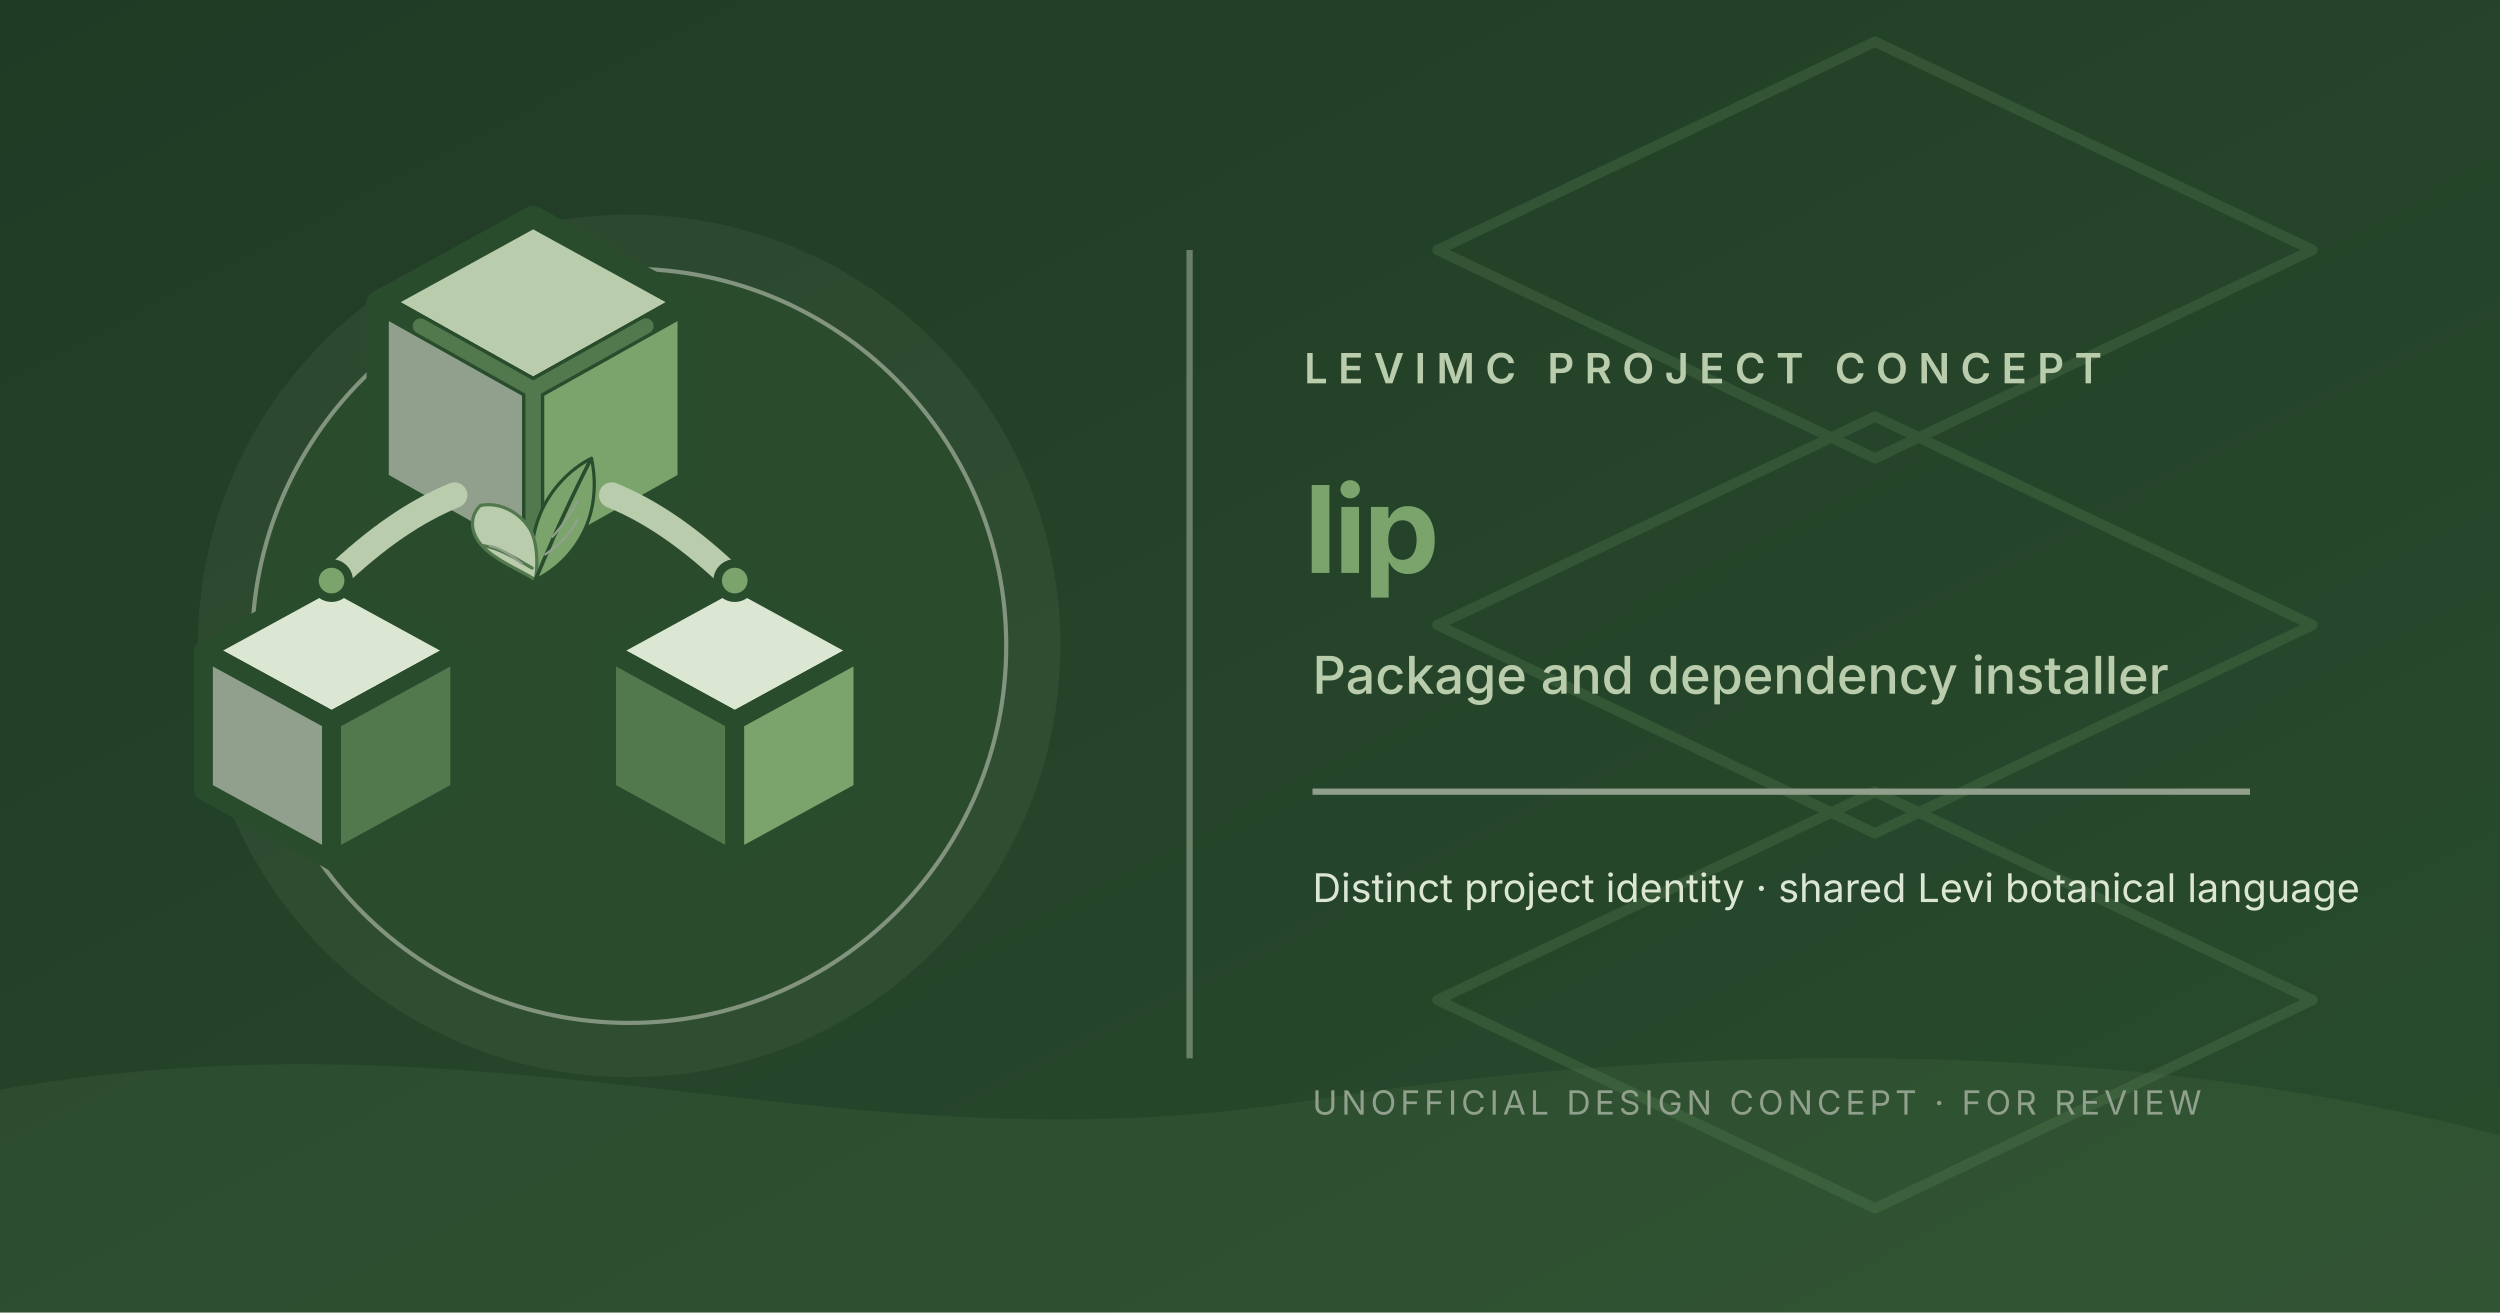
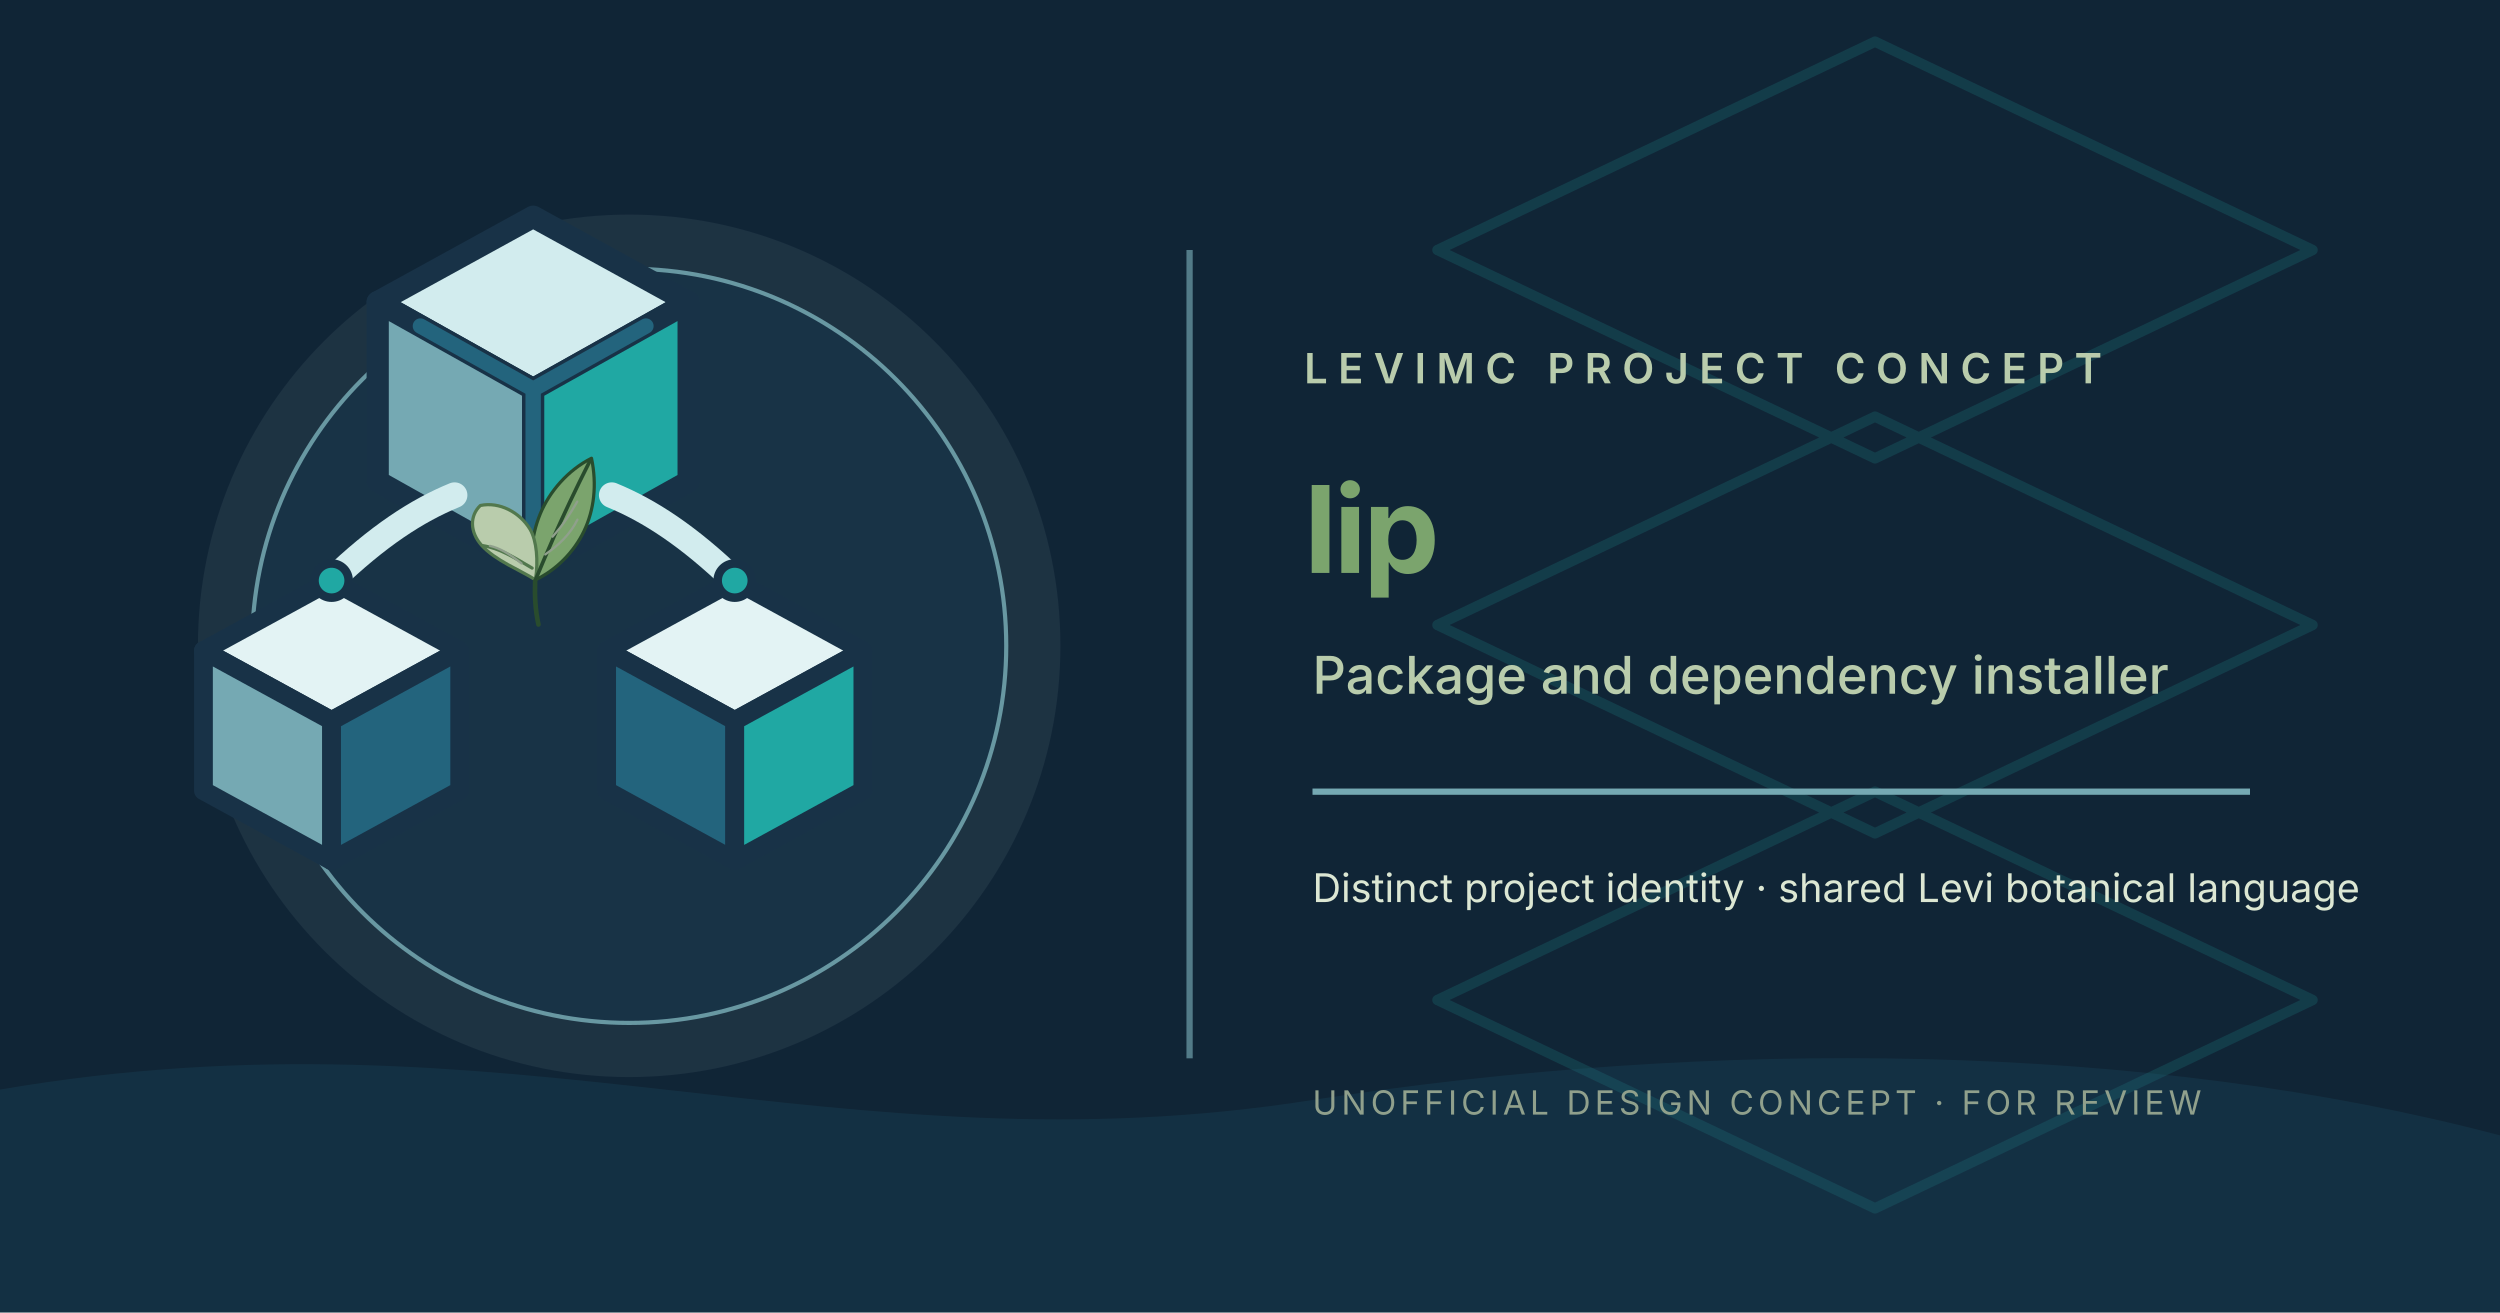
<svg xmlns="http://www.w3.org/2000/svg" width="1200" height="630" viewBox="0 0 1200 630" role="img" aria-labelledby="title desc">
  <defs>
    <linearGradient id="bg" x1="0" y1="0" x2="1" y2="1">
-       <stop offset="0" stop-color="#203b25" />
-       <stop offset="1" stop-color="#294c2d" />
+       <stop offset="0" stop-color="#102536" />
+       <stop offset="1" stop-color="#183247" />
    </linearGradient>
  </defs>
-   <rect width="1200" height="630" fill="url(#bg)" />
+   <rect width="1200" height="630" fill="#102536" />
  <g>
-     <path d="M690 120 L900 20 L1110 120 L900 220Z M690 300 L900 200 L1110 300 L900 400Z M690 480 L900 380 L1110 480 L900 580Z" fill="none" stroke="#7ba46d" stroke-width="5" stroke-linecap="round" stroke-linejoin="round" opacity=".18" />
+     <path d="M690 120 L900 20 L1110 120 L900 220Z M690 300 L900 200 L1110 300 L900 400Z M690 480 L900 380 L1110 480 L900 580Z" fill="none" stroke="#20a8a3" stroke-width="5" stroke-linecap="round" stroke-linejoin="round" opacity=".18" />
  </g>
-   <path d="M0 523 C245 481 402 564 630 528 C823 498 1030 500 1200 545 V630 H0Z" fill="#52784d" opacity=".18" />
-   <circle cx="302" cy="310" r="207" fill="#b9ccac" opacity=".07" />
-   <circle cx="302" cy="310" r="181" fill="#294c2d" stroke="#90a08c" stroke-width="2" opacity=".85" />
+   <path d="M0 523 C245 481 402 564 630 528 C823 498 1030 500 1200 545 V630 H0Z" fill="#23647d" opacity=".18" />
+   <circle cx="302" cy="310" r="207" fill="#d2ecee" opacity=".07" />
+   <circle cx="302" cy="310" r="181" fill="#183247" stroke="#75a9b3" stroke-width="2" opacity=".85" />
  <g transform="translate(46 54) scale(.82)">
-     <polygon points="256,61 347,111 256,162 165,111" fill="#b9ccac" stroke="#294c2d" stroke-width="13" stroke-linejoin="round" />
-     <polygon points="165,111 256,162 256,267 165,216" fill="#90a08c" stroke="#294c2d" stroke-width="13" stroke-linejoin="round" />
-     <polygon points="347,111 256,162 256,267 347,216" fill="#7ba46d" stroke="#294c2d" stroke-width="13" stroke-linejoin="round" />
-     <path d="M256 162 V267 M190 125 L256 162 L322 125" fill="none" stroke="#52784d" stroke-width="9" stroke-linecap="round" stroke-linejoin="round" />
-     <polygon points="138,274 213,315 138,356 63,315" fill="#dce7d3" stroke="#294c2d" stroke-width="11" stroke-linejoin="round" />
-     <polygon points="63,315 138,356 138,438 63,397" fill="#90a08c" stroke="#294c2d" stroke-width="11" stroke-linejoin="round" />
-     <polygon points="213,315 138,356 138,438 213,397" fill="#52784d" stroke="#294c2d" stroke-width="11" stroke-linejoin="round" />
-     <polygon points="374,274 449,315 374,356 299,315" fill="#dce7d3" stroke="#294c2d" stroke-width="11" stroke-linejoin="round" />
-     <polygon points="299,315 374,356 374,438 299,397" fill="#52784d" stroke="#294c2d" stroke-width="11" stroke-linejoin="round" />
-     <polygon points="449,315 374,356 374,438 449,397" fill="#7ba46d" stroke="#294c2d" stroke-width="11" stroke-linejoin="round" />
-     <path d="M138 274 C165 248 188 233 210 224 M374 274 C347 248 324 233 302 224" fill="none" stroke="#b9ccac" stroke-width="15" stroke-linecap="round" stroke-linejoin="round" />
-     <circle cx="138" cy="274" r="10" fill="#7ba46d" stroke="#294c2d" stroke-width="5" />
-     <circle cx="374" cy="274" r="10" fill="#7ba46d" stroke="#294c2d" stroke-width="5" />
+     <polygon points="256,61 347,111 256,162 165,111" fill="#d2ecee" stroke="#183247" stroke-width="13" stroke-linejoin="round" />
+     <polygon points="165,111 256,162 256,267 165,216" fill="#75a9b3" stroke="#183247" stroke-width="13" stroke-linejoin="round" />
+     <polygon points="347,111 256,162 256,267 347,216" fill="#20a8a3" stroke="#183247" stroke-width="13" stroke-linejoin="round" />
+     <path d="M256 162 V267 M190 125 L256 162 L322 125" fill="none" stroke="#23647d" stroke-width="9" stroke-linecap="round" stroke-linejoin="round" />
+     <polygon points="138,274 213,315 138,356 63,315" fill="#e3f3f4" stroke="#183247" stroke-width="11" stroke-linejoin="round" />
+     <polygon points="63,315 138,356 138,438 63,397" fill="#75a9b3" stroke="#183247" stroke-width="11" stroke-linejoin="round" />
+     <polygon points="213,315 138,356 138,438 213,397" fill="#23647d" stroke="#183247" stroke-width="11" stroke-linejoin="round" />
+     <polygon points="374,274 449,315 374,356 299,315" fill="#e3f3f4" stroke="#183247" stroke-width="11" stroke-linejoin="round" />
+     <polygon points="299,315 374,356 374,438 299,397" fill="#23647d" stroke="#183247" stroke-width="11" stroke-linejoin="round" />
+     <polygon points="449,315 374,356 374,438 449,397" fill="#20a8a3" stroke="#183247" stroke-width="11" stroke-linejoin="round" />
+     <path d="M138 274 C165 248 188 233 210 224 M374 274 C347 248 324 233 302 224" fill="none" stroke="#d2ecee" stroke-width="15" stroke-linecap="round" stroke-linejoin="round" />
+     <circle cx="138" cy="274" r="10" fill="#20a8a3" stroke="#183247" stroke-width="5" />
+     <circle cx="374" cy="274" r="10" fill="#20a8a3" stroke="#183247" stroke-width="5" />
    <g transform="translate(256 252) rotate(-5) scale(0.27)" opacity="1.0">
      <path d="M-2 80 C-12 42 -5 -12 21 -62 C45 -108 89 -151 142 -172 C149 -114 138 -60 112 -16 C86 28 44 63 -2 80Z" fill="#7ba46d" stroke="#294c2d" stroke-width="7" stroke-linejoin="round" />
      <path d="M-2 80 C-33 56 -85 31 -112 -5 C-135 -36 -132 -71 -107 -91 C-65 -96 -23 -69 -4 -30 C8 -4 8 39 -2 80Z" fill="#b9ccac" stroke="#52784d" stroke-width="7" stroke-linejoin="round" />
      <path d="M-3 82 C24 31 61 -42 139 -168" fill="none" stroke="#294c2d" stroke-width="8" stroke-linecap="round" />
      <path d="M-7 54 C-45 27 -73 5 -110 -4" fill="none" stroke="#52784d" stroke-width="7" stroke-linecap="round" />
      <path d="M-3 83 C-7 116 -8 145 -4 177" fill="none" stroke="#294c2d" stroke-width="10" stroke-linecap="round" />
      <path d="M24 27 C54 10 82 -12 100 -42 M43 -10 C69 -34 87 -58 103 -81 M-29 42 C-55 17 -75 4 -94 -2" fill="none" stroke="#90a08c" stroke-width="5" stroke-linecap="round" />
    </g>
  </g>
-   <path d="M571 120 V508" stroke="#90a08c" stroke-width="3" opacity=".65" />
+   <path d="M571 120 V508" stroke="#75a9b3" stroke-width="3" opacity=".65" />
  <text x="626" y="184" fill="#b9ccac" font-family="Inter,Segoe UI,sans-serif" font-size="20" font-weight="600" letter-spacing="5">LEVIMC PROJECT CONCEPT</text>
  <text x="626" y="275" fill="#7ba46d" font-family="Inter,Segoe UI,sans-serif" font-size="58" font-weight="750" letter-spacing="-1.5">lip</text>
  <text x="630" y="333" fill="#b9ccac" font-family="Inter,Segoe UI,sans-serif" font-size="25" font-weight="500">Package and dependency installer</text>
-   <path d="M630 380 H1080" stroke="#90a08c" stroke-width="3" />
+   <path d="M630 380 H1080" stroke="#75a9b3" stroke-width="3" />
  <text x="630" y="433" fill="#dce7d3" font-family="Inter,Segoe UI,sans-serif" font-size="19">Distinct project identity · shared Levi botanical language</text>
  <text x="630" y="535" fill="#90a08c" font-family="Inter,Segoe UI,sans-serif" font-size="16" letter-spacing="2">UNOFFICIAL DESIGN CONCEPT · FOR REVIEW</text>
</svg>
